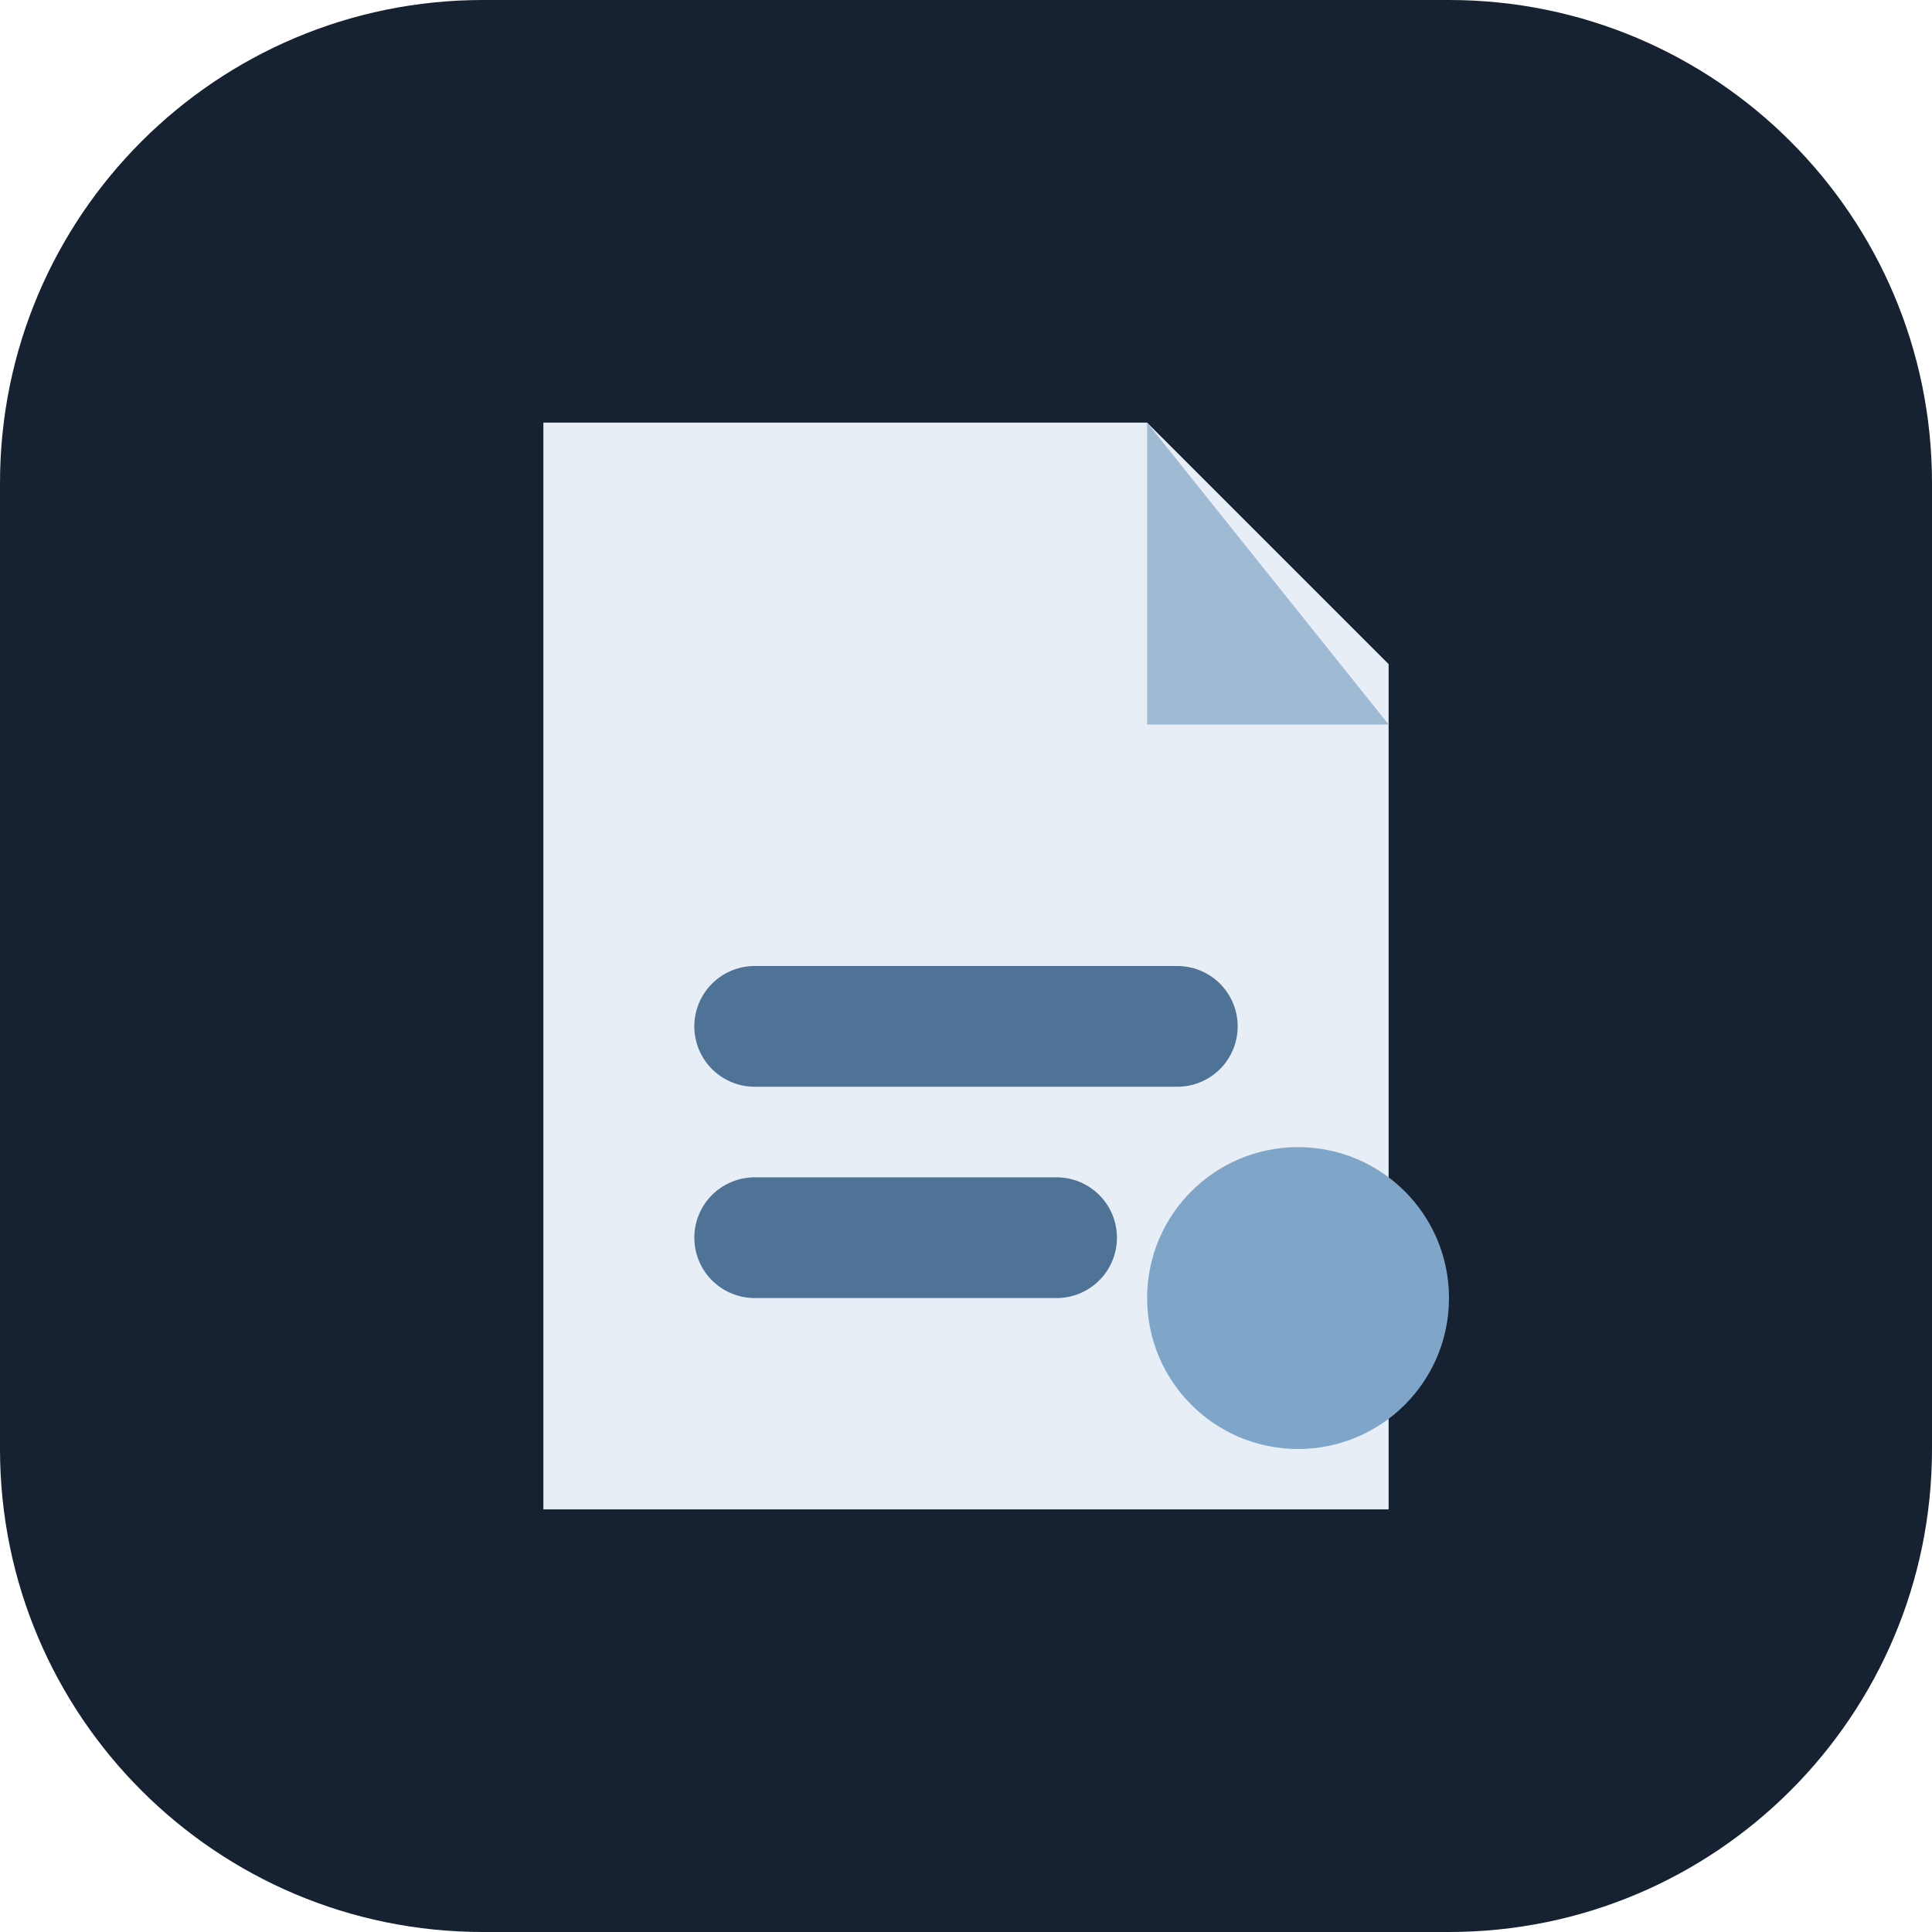
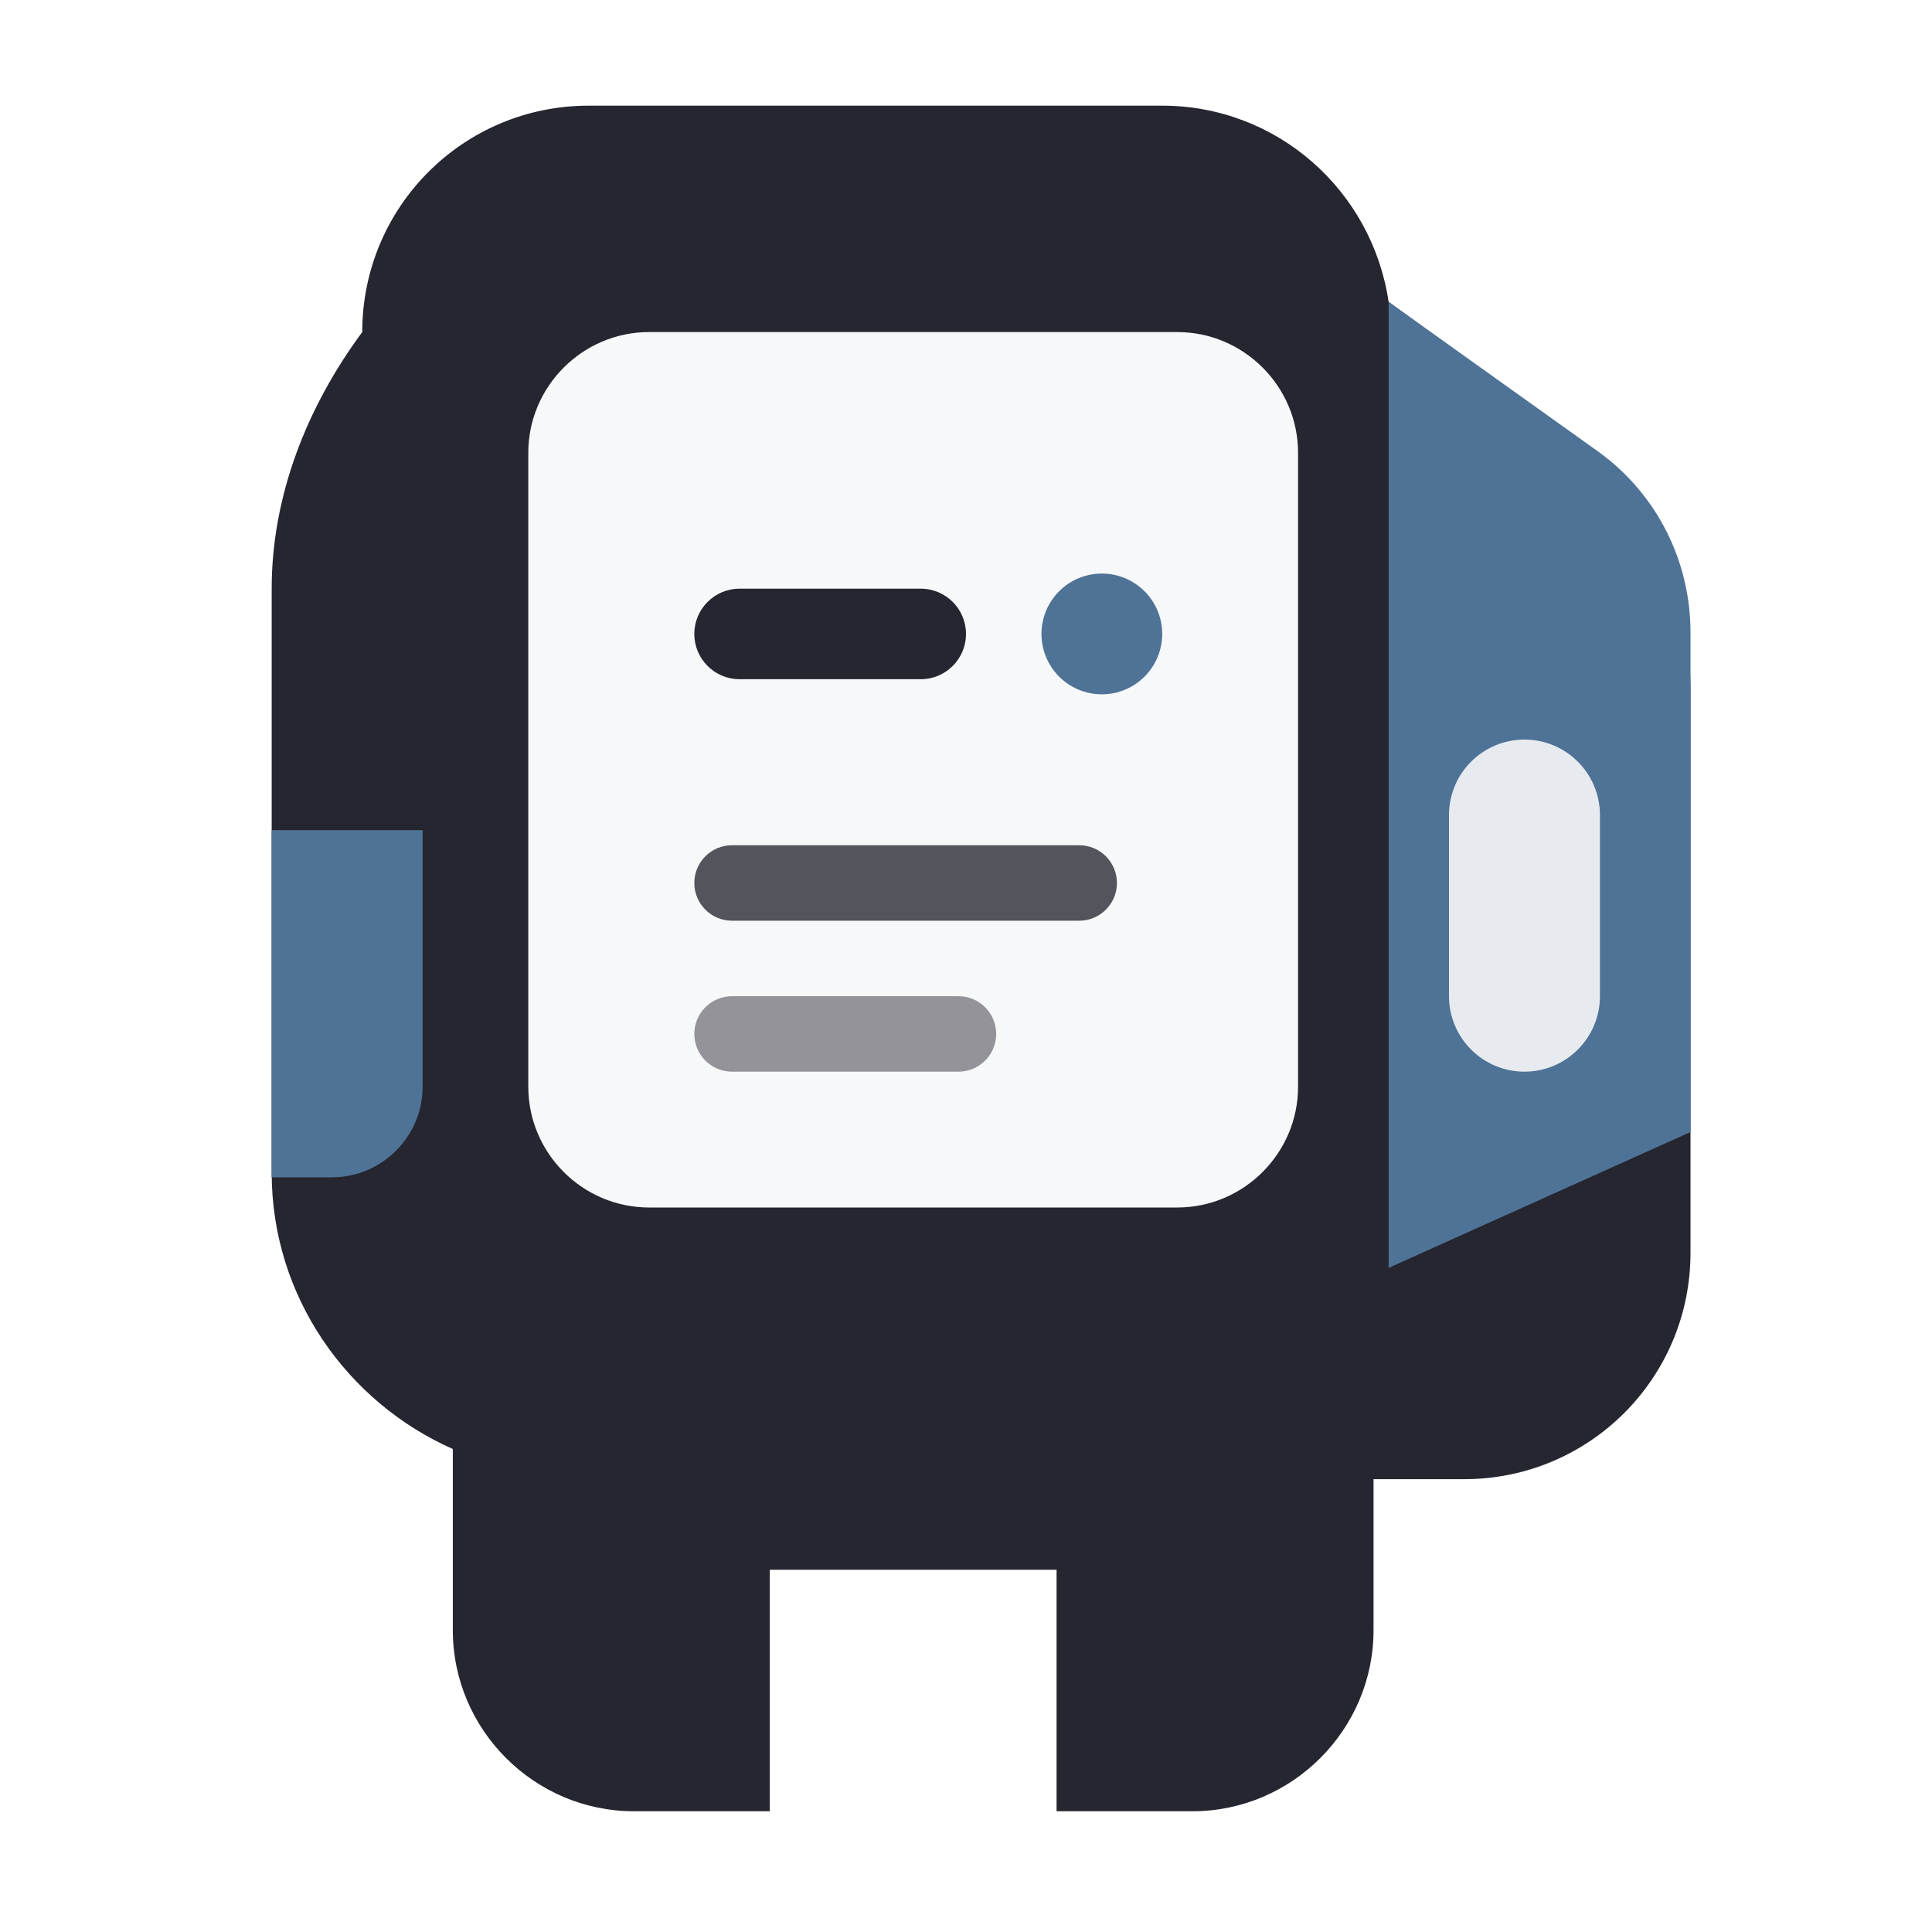
- <svg xmlns="http://www.w3.org/2000/svg" viewBox="0 0 64 64" role="img" aria-labelledby="title">
-   <rect width="64" height="64" rx="16" fill="#162231" />
-   <path d="M18 14h20l8 8v28H18z" fill="#e8eef6" />
-   <path d="M38 14v10h8" fill="#9fbad3" />
-   <path d="M25 34h14M25 41h10" stroke="#4f7396" stroke-width="4" stroke-linecap="round" />
-   <circle cx="43" cy="43" r="5" fill="#7fa6c9" />
+ <svg xmlns="http://www.w3.org/2000/svg" preserveAspectRatio="none" overflow="visible" style="display: block;" width="104" height="104" viewBox="0 0 104 104" fill="none">
+   <g id="Foldling / Ink">
+     <path id="Vector" d="M19.5 17.875C19.5 11.131 24.944 5.688 31.688 5.688H62.562C68.737 5.688 73.856 10.238 74.75 16.25L83.688 22.75C88.319 26.081 91 31.444 91 37.131V67.438C91 74.181 85.556 79.625 78.812 79.625H73.938V87.75C73.938 93.112 69.55 97.5 64.188 97.5H56.875V84.5H41.438V97.5H34.125C28.762 97.5 24.375 93.112 24.375 87.75V78C18.688 75.481 14.625 69.794 14.625 63.131V31.688C14.625 26.731 16.494 21.938 19.5 17.875Z" fill="#252630" />
+     <path id="Vector_2" d="M74.75 16.25L86.125 24.375C89.213 26.65 91 30.225 91 34.044V60.938L74.75 68.25V16.25Z" fill="#4F7396" />
+     <path id="Vector_3" d="M28.438 24.375C28.438 20.8 31.363 17.875 34.938 17.875H63.375C66.95 17.875 69.875 20.8 69.875 24.375V58.5C69.875 62.075 66.95 65 63.375 65H34.938C31.363 65 28.438 62.075 28.438 58.5V24.375Z" fill="#F7F8FA" />
+     <path id="Vector_4" d="M49.562 31.688H39.812C38.466 31.688 37.375 32.779 37.375 34.125C37.375 35.471 38.466 36.562 39.812 36.562H49.562C50.909 36.562 52 35.471 52 34.125C52 32.779 50.909 31.688 49.562 31.688Z" fill="#252630" />
+     <path id="Vector_5" d="M59.312 37.375C61.107 37.375 62.562 35.92 62.562 34.125C62.562 32.33 61.107 30.875 59.312 30.875C57.518 30.875 56.062 32.33 56.062 34.125C56.062 35.92 57.518 37.375 59.312 37.375Z" fill="#4F7396" />
+     <path id="Vector_6" opacity="0.78" d="M58.094 45.5H39.406C38.284 45.5 37.375 46.409 37.375 47.531C37.375 48.653 38.284 49.562 39.406 49.562H58.094C59.216 49.562 60.125 48.653 60.125 47.531C60.125 46.409 59.216 45.5 58.094 45.5Z" fill="#252630" />
+     <path id="Vector_7" opacity="0.48" d="M51.594 53.625H39.406C38.284 53.625 37.375 54.534 37.375 55.656C37.375 56.778 38.284 57.688 39.406 57.688H51.594C52.716 57.688 53.625 56.778 53.625 55.656C53.625 54.534 52.716 53.625 51.594 53.625Z" fill="#252630" />
+     <path id="Vector_8" d="M14.625 44.688H22.75V58.5C22.75 61.181 20.556 63.375 17.875 63.375H14.625V44.688Z" fill="#4F7396" />
+     <path id="Vector_9" opacity="0.9" d="M86.125 43.875C86.125 41.631 84.306 39.812 82.062 39.812C79.819 39.812 78 41.631 78 43.875V53.625C78 55.869 79.819 57.688 82.062 57.688C84.306 57.688 86.125 55.869 86.125 53.625V43.875Z" fill="#F7F8FA" />
+   </g>
</svg>
